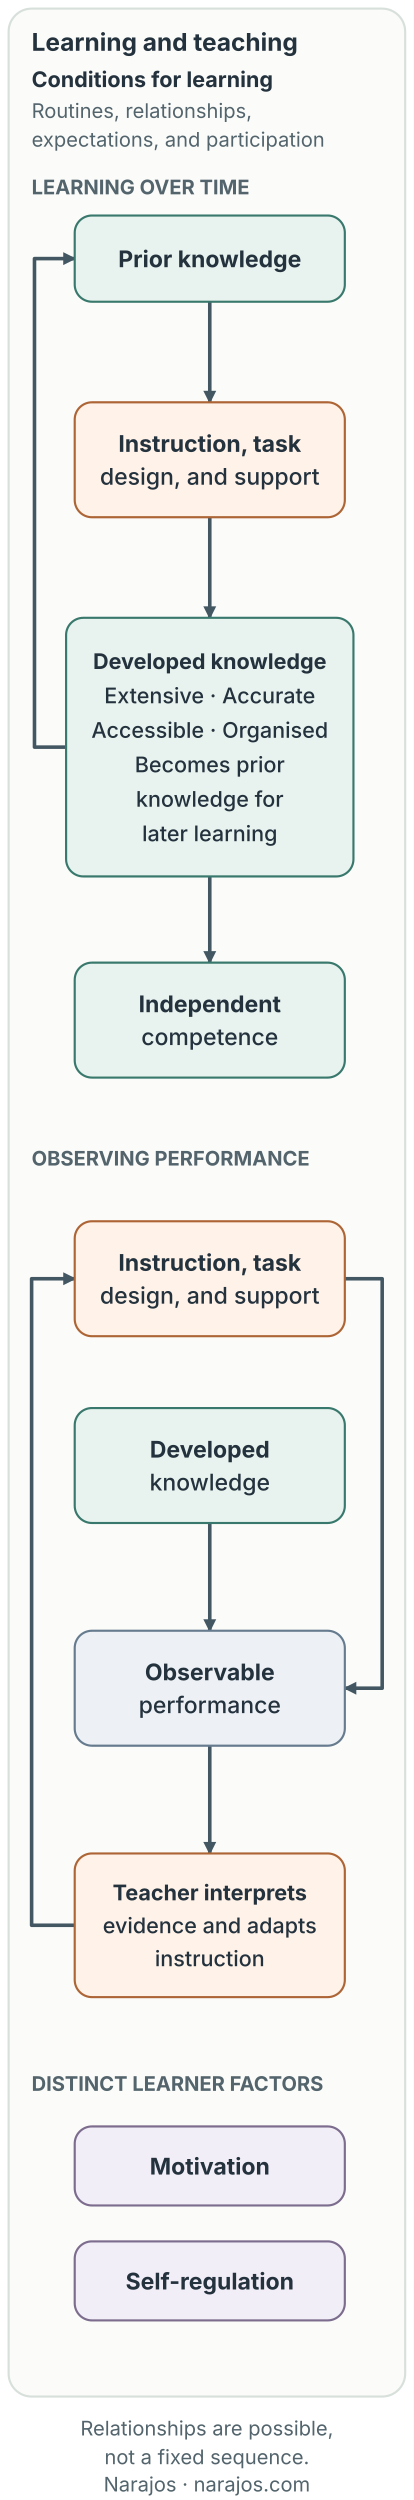
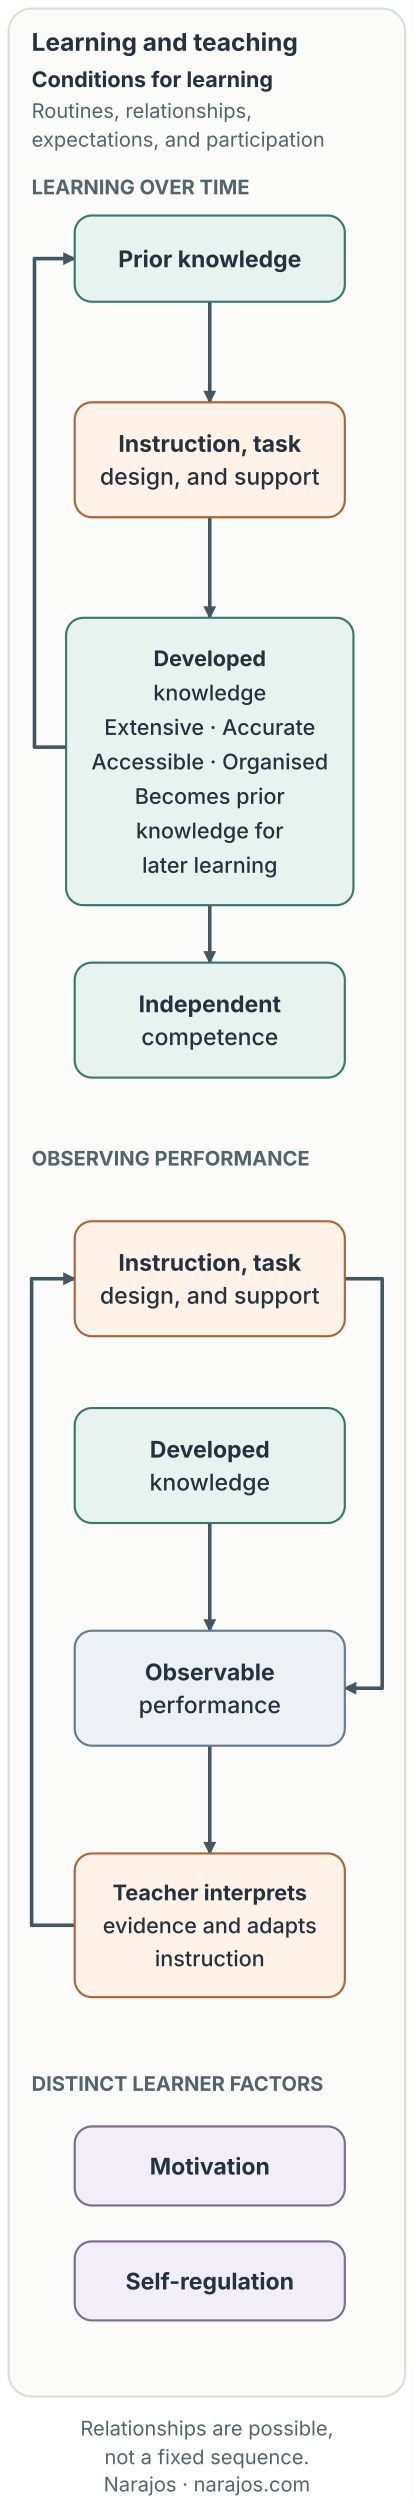
<svg xmlns="http://www.w3.org/2000/svg" width="288" height="1740" viewBox="0 0 288 1740" role="img" aria-labelledby="title description">
  <defs>
    <marker id="arrow" markerWidth="9" markerHeight="9" refX="8" refY="4.5" orient="auto" markerUnits="userSpaceOnUse">
      <path d="M 0 0 L 9 4.5 L 0 9 Z" fill="#435763" />
    </marker>
  </defs>
  <style>text{font-family:system-ui,-apple-system,BlinkMacSystemFont,"Segoe UI",sans-serif;} @media print{*{print-color-adjust:exact}}</style>
  <rect width="288" height="1740" fill="#fff" />
  <rect x="6" y="6" width="276" height="1662" rx="16" fill="#fbfcfa" stroke="#d8e0db" stroke-width="1.5" />
  <text x="22" y="29" fill="#24323e" font-size="17" font-weight="700" text-anchor="start" dominant-baseline="middle">Learning and teaching</text>
  <text x="22" y="55" fill="#24323e" font-size="15" font-weight="700" text-anchor="start" dominant-baseline="middle">Conditions for learning</text>
  <text x="22" y="77" fill="#53646c" font-size="14" font-weight="400" text-anchor="start" dominant-baseline="middle">Routines, relationships,</text>
  <text x="22" y="97" fill="#53646c" font-size="14" font-weight="400" text-anchor="start" dominant-baseline="middle">expectations, and participation</text>
  <text x="22" y="130" fill="#53646c" font-size="14" font-weight="700" text-anchor="start" dominant-baseline="middle">LEARNING OVER TIME</text>
  <path class="diagram-edge" d="M 146 210 V 280" fill="none" stroke="#435763" stroke-width="2.5" stroke-linecap="round" stroke-linejoin="round" marker-end="url(#arrow)" />
  <path class="diagram-edge" d="M 146 360 V 430" fill="none" stroke="#435763" stroke-width="2.5" stroke-linecap="round" stroke-linejoin="round" marker-end="url(#arrow)" />
-   <path class="diagram-edge" d="M 146 610 V 670" fill="none" stroke="#435763" stroke-width="2.5" stroke-linecap="round" stroke-linejoin="round" marker-end="url(#arrow)" />
+   <path class="diagram-edge" d="M 146 630 V 670" fill="none" stroke="#435763" stroke-width="2.5" stroke-linecap="round" stroke-linejoin="round" marker-end="url(#arrow)" />
  <path class="diagram-edge" d="M 46 520 H 24 V 180 H 52" fill="none" stroke="#435763" stroke-width="2.5" stroke-linecap="round" stroke-linejoin="round" marker-end="url(#arrow)" />
  <g class="diagram-node" data-node="prior">
    <rect x="52" y="150" width="188" height="60" rx="12" fill="#e8f3ef" stroke="#39786c" stroke-width="1.5" />
    <text x="146.0" y="180.0" fill="#24323e" font-size="16" font-weight="700" text-anchor="middle" dominant-baseline="middle" class="node-label">Prior knowledge</text>
  </g>
  <g class="diagram-node" data-node="instruction">
    <rect x="52" y="280" width="188" height="80" rx="12" fill="#fff2e8" stroke="#ad6536" stroke-width="1.5" />
    <text x="146.0" y="308.5" fill="#24323e" font-size="16" font-weight="700" text-anchor="middle" dominant-baseline="middle" class="node-label">Instruction, task</text>
    <text x="146.0" y="331.5" fill="#24323e" font-size="16" font-weight="500" text-anchor="middle" dominant-baseline="middle" class="node-label">design, and support</text>
  </g>
  <g class="diagram-node" data-node="developed">
-     <rect x="46" y="430" width="200" height="180" rx="12" fill="#e8f3ef" stroke="#39786c" stroke-width="1.5" />
-     <text x="146.0" y="460.0" fill="#24323e" font-size="15" font-weight="700" text-anchor="middle" dominant-baseline="middle" class="node-label">Developed knowledge</text>
-     <text x="146.0" y="484.0" fill="#24323e" font-size="15" font-weight="500" text-anchor="middle" dominant-baseline="middle" class="node-label">Extensive · Accurate</text>
-     <text x="146.0" y="508.0" fill="#24323e" font-size="15" font-weight="500" text-anchor="middle" dominant-baseline="middle" class="node-label">Accessible · Organised</text>
-     <text x="146.0" y="532.0" fill="#24323e" font-size="15" font-weight="500" text-anchor="middle" dominant-baseline="middle" class="node-label">Becomes prior</text>
-     <text x="146.0" y="556.0" fill="#24323e" font-size="15" font-weight="500" text-anchor="middle" dominant-baseline="middle" class="node-label">knowledge for</text>
-     <text x="146.0" y="580.0" fill="#24323e" font-size="15" font-weight="500" text-anchor="middle" dominant-baseline="middle" class="node-label">later learning</text>
+     <rect x="46" y="430" width="200" height="200" rx="12" fill="#e8f3ef" stroke="#39786c" stroke-width="1.5" />
+     <text x="146.0" y="458.0" fill="#24323e" font-size="15" font-weight="700" text-anchor="middle" dominant-baseline="middle" class="node-label">Developed</text>
+     <text x="146.0" y="482.0" fill="#24323e" font-size="15" font-weight="500" text-anchor="middle" dominant-baseline="middle" class="node-label">knowledge</text>
+     <text x="146.0" y="506.0" fill="#24323e" font-size="15" font-weight="500" text-anchor="middle" dominant-baseline="middle" class="node-label">Extensive · Accurate</text>
+     <text x="146.0" y="530.0" fill="#24323e" font-size="15" font-weight="500" text-anchor="middle" dominant-baseline="middle" class="node-label">Accessible · Organised</text>
+     <text x="146.0" y="554.0" fill="#24323e" font-size="15" font-weight="500" text-anchor="middle" dominant-baseline="middle" class="node-label">Becomes prior</text>
+     <text x="146.0" y="578.0" fill="#24323e" font-size="15" font-weight="500" text-anchor="middle" dominant-baseline="middle" class="node-label">knowledge for</text>
+     <text x="146.0" y="602.0" fill="#24323e" font-size="15" font-weight="500" text-anchor="middle" dominant-baseline="middle" class="node-label">later learning</text>
  </g>
  <g class="diagram-node" data-node="competence">
    <rect x="52" y="670" width="188" height="80" rx="12" fill="#e8f3ef" stroke="#39786c" stroke-width="1.5" />
    <text x="146.0" y="698.5" fill="#24323e" font-size="16" font-weight="700" text-anchor="middle" dominant-baseline="middle" class="node-label">Independent</text>
    <text x="146.0" y="721.5" fill="#24323e" font-size="16" font-weight="500" text-anchor="middle" dominant-baseline="middle" class="node-label">competence</text>
  </g>
  <text x="22" y="806" fill="#53646c" font-size="14" font-weight="700" text-anchor="start" dominant-baseline="middle">OBSERVING PERFORMANCE</text>
  <path class="diagram-edge" d="M 240 890 H 266 V 1175 H 240" fill="none" stroke="#435763" stroke-width="2.5" stroke-linecap="round" stroke-linejoin="round" marker-end="url(#arrow)" />
  <path class="diagram-edge" d="M 146 1060 V 1135" fill="none" stroke="#435763" stroke-width="2.5" stroke-linecap="round" stroke-linejoin="round" marker-end="url(#arrow)" />
  <path class="diagram-edge" d="M 146 1215 V 1290" fill="none" stroke="#435763" stroke-width="2.5" stroke-linecap="round" stroke-linejoin="round" marker-end="url(#arrow)" />
  <path class="diagram-edge" d="M 52 1340 H 22 V 890 H 52" fill="none" stroke="#435763" stroke-width="2.5" stroke-linecap="round" stroke-linejoin="round" marker-end="url(#arrow)" />
  <g class="diagram-node" data-node="instruction-evidence">
    <rect x="52" y="850" width="188" height="80" rx="12" fill="#fff2e8" stroke="#ad6536" stroke-width="1.5" />
    <text x="146.0" y="878.5" fill="#24323e" font-size="16" font-weight="700" text-anchor="middle" dominant-baseline="middle" class="node-label">Instruction, task</text>
    <text x="146.0" y="901.5" fill="#24323e" font-size="16" font-weight="500" text-anchor="middle" dominant-baseline="middle" class="node-label">design, and support</text>
  </g>
  <g class="diagram-node" data-node="knowledge-evidence">
    <rect x="52" y="980" width="188" height="80" rx="12" fill="#e8f3ef" stroke="#39786c" stroke-width="1.5" />
    <text x="146.0" y="1008.5" fill="#24323e" font-size="16" font-weight="700" text-anchor="middle" dominant-baseline="middle" class="node-label">Developed</text>
    <text x="146.0" y="1031.5" fill="#24323e" font-size="16" font-weight="500" text-anchor="middle" dominant-baseline="middle" class="node-label">knowledge</text>
  </g>
  <g class="diagram-node" data-node="performance">
    <rect x="52" y="1135" width="188" height="80" rx="12" fill="#edf1f6" stroke="#667b8e" stroke-width="1.5" />
    <text x="146.0" y="1163.5" fill="#24323e" font-size="16" font-weight="700" text-anchor="middle" dominant-baseline="middle" class="node-label">Observable</text>
    <text x="146.0" y="1186.5" fill="#24323e" font-size="16" font-weight="500" text-anchor="middle" dominant-baseline="middle" class="node-label">performance</text>
  </g>
  <g class="diagram-node" data-node="teacher">
    <rect x="52" y="1290" width="188" height="100" rx="12" fill="#fff2e8" stroke="#ad6536" stroke-width="1.5" />
    <text x="146.0" y="1317.0" fill="#24323e" font-size="15" font-weight="700" text-anchor="middle" dominant-baseline="middle" class="node-label">Teacher interprets</text>
    <text x="146.0" y="1340.0" fill="#24323e" font-size="15" font-weight="500" text-anchor="middle" dominant-baseline="middle" class="node-label">evidence and adapts</text>
    <text x="146.0" y="1363.0" fill="#24323e" font-size="15" font-weight="500" text-anchor="middle" dominant-baseline="middle" class="node-label">instruction</text>
  </g>
  <text x="22" y="1450" fill="#53646c" font-size="14" font-weight="700" text-anchor="start" dominant-baseline="middle">DISTINCT LEARNER FACTORS</text>
  <g class="diagram-node" data-node="motivation">
    <rect x="52" y="1480" width="188" height="55" rx="12" fill="#f2eef7" stroke="#7c6c8d" stroke-width="1.5" />
    <text x="146.0" y="1507.5" fill="#24323e" font-size="16" font-weight="700" text-anchor="middle" dominant-baseline="middle" class="node-label">Motivation</text>
  </g>
  <g class="diagram-node" data-node="self-regulation">
    <rect x="52" y="1560" width="188" height="55" rx="12" fill="#f2eef7" stroke="#7c6c8d" stroke-width="1.5" />
    <text x="146.0" y="1587.5" fill="#24323e" font-size="16" font-weight="700" text-anchor="middle" dominant-baseline="middle" class="node-label">Self-regulation</text>
  </g>
  <text x="144" y="1690" fill="#53646c" font-size="14" font-weight="400" text-anchor="middle" dominant-baseline="middle">Relationships are possible,</text>
  <text x="144" y="1710" fill="#53646c" font-size="14" font-weight="400" text-anchor="middle" dominant-baseline="middle">not a fixed sequence.</text>
  <text x="144.0" y="1729" fill="#53646c" font-size="14" font-weight="400" text-anchor="middle" dominant-baseline="middle">Narajos · narajos.com</text>
</svg>
